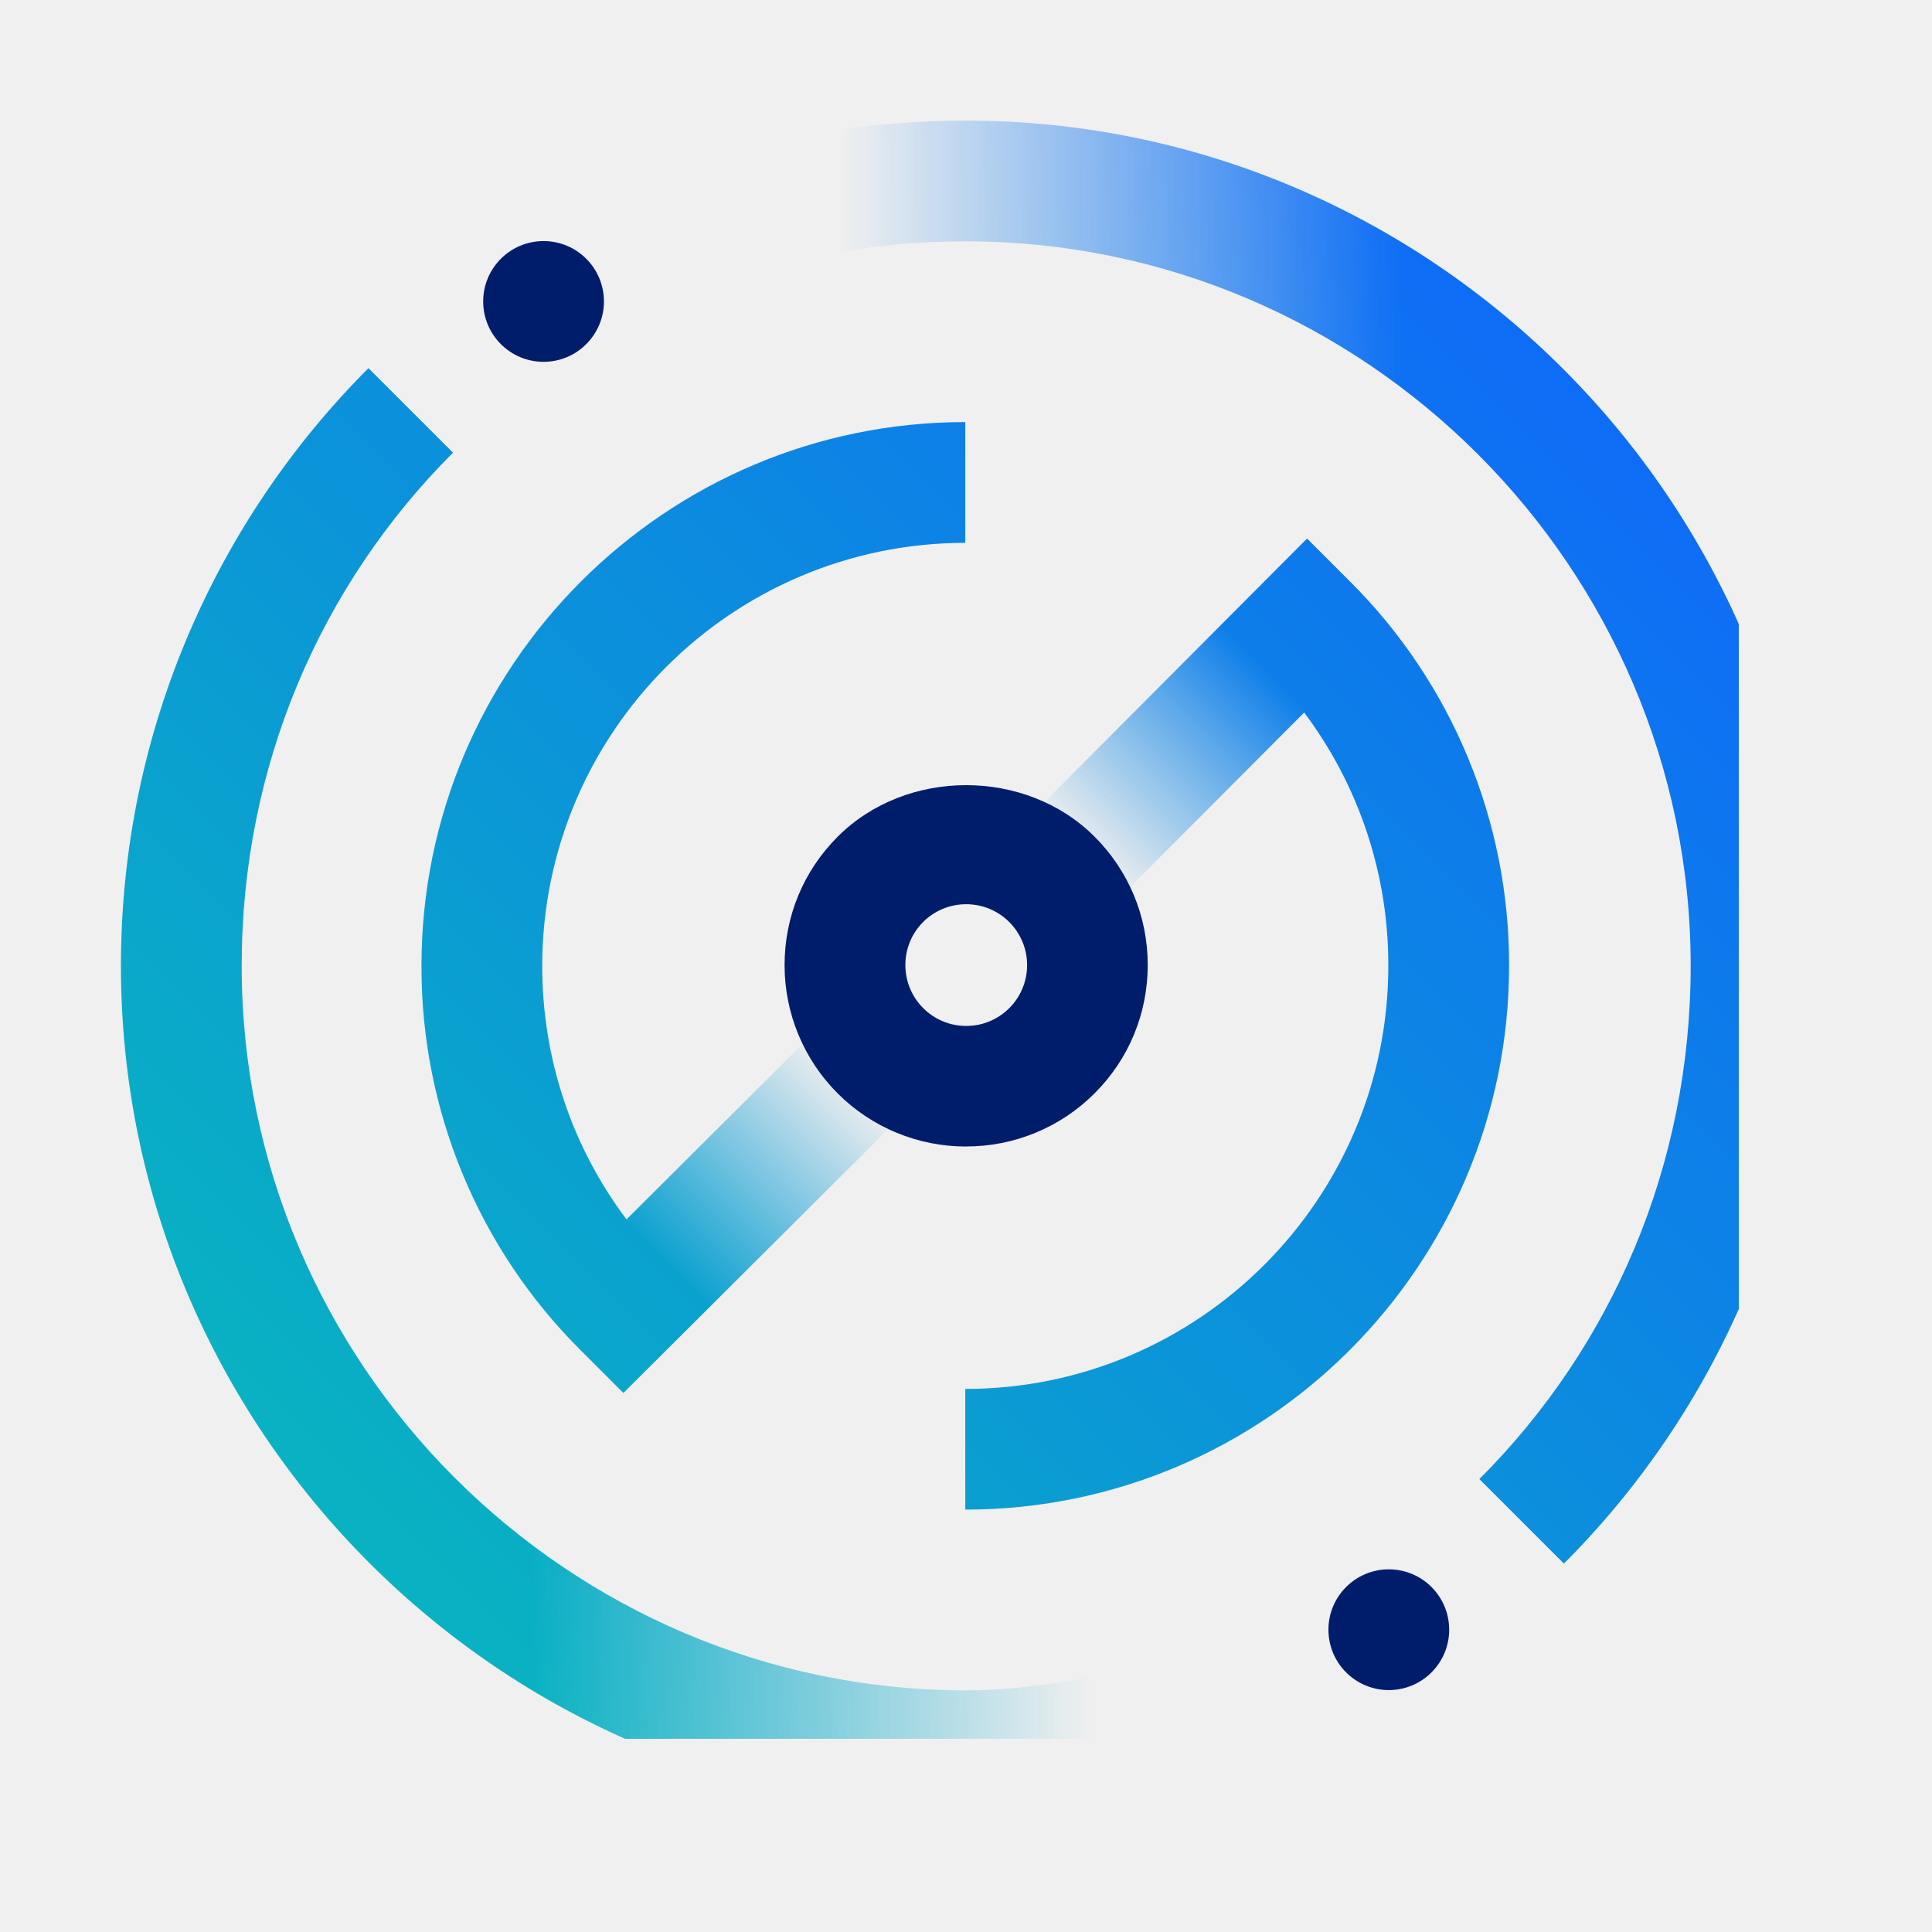
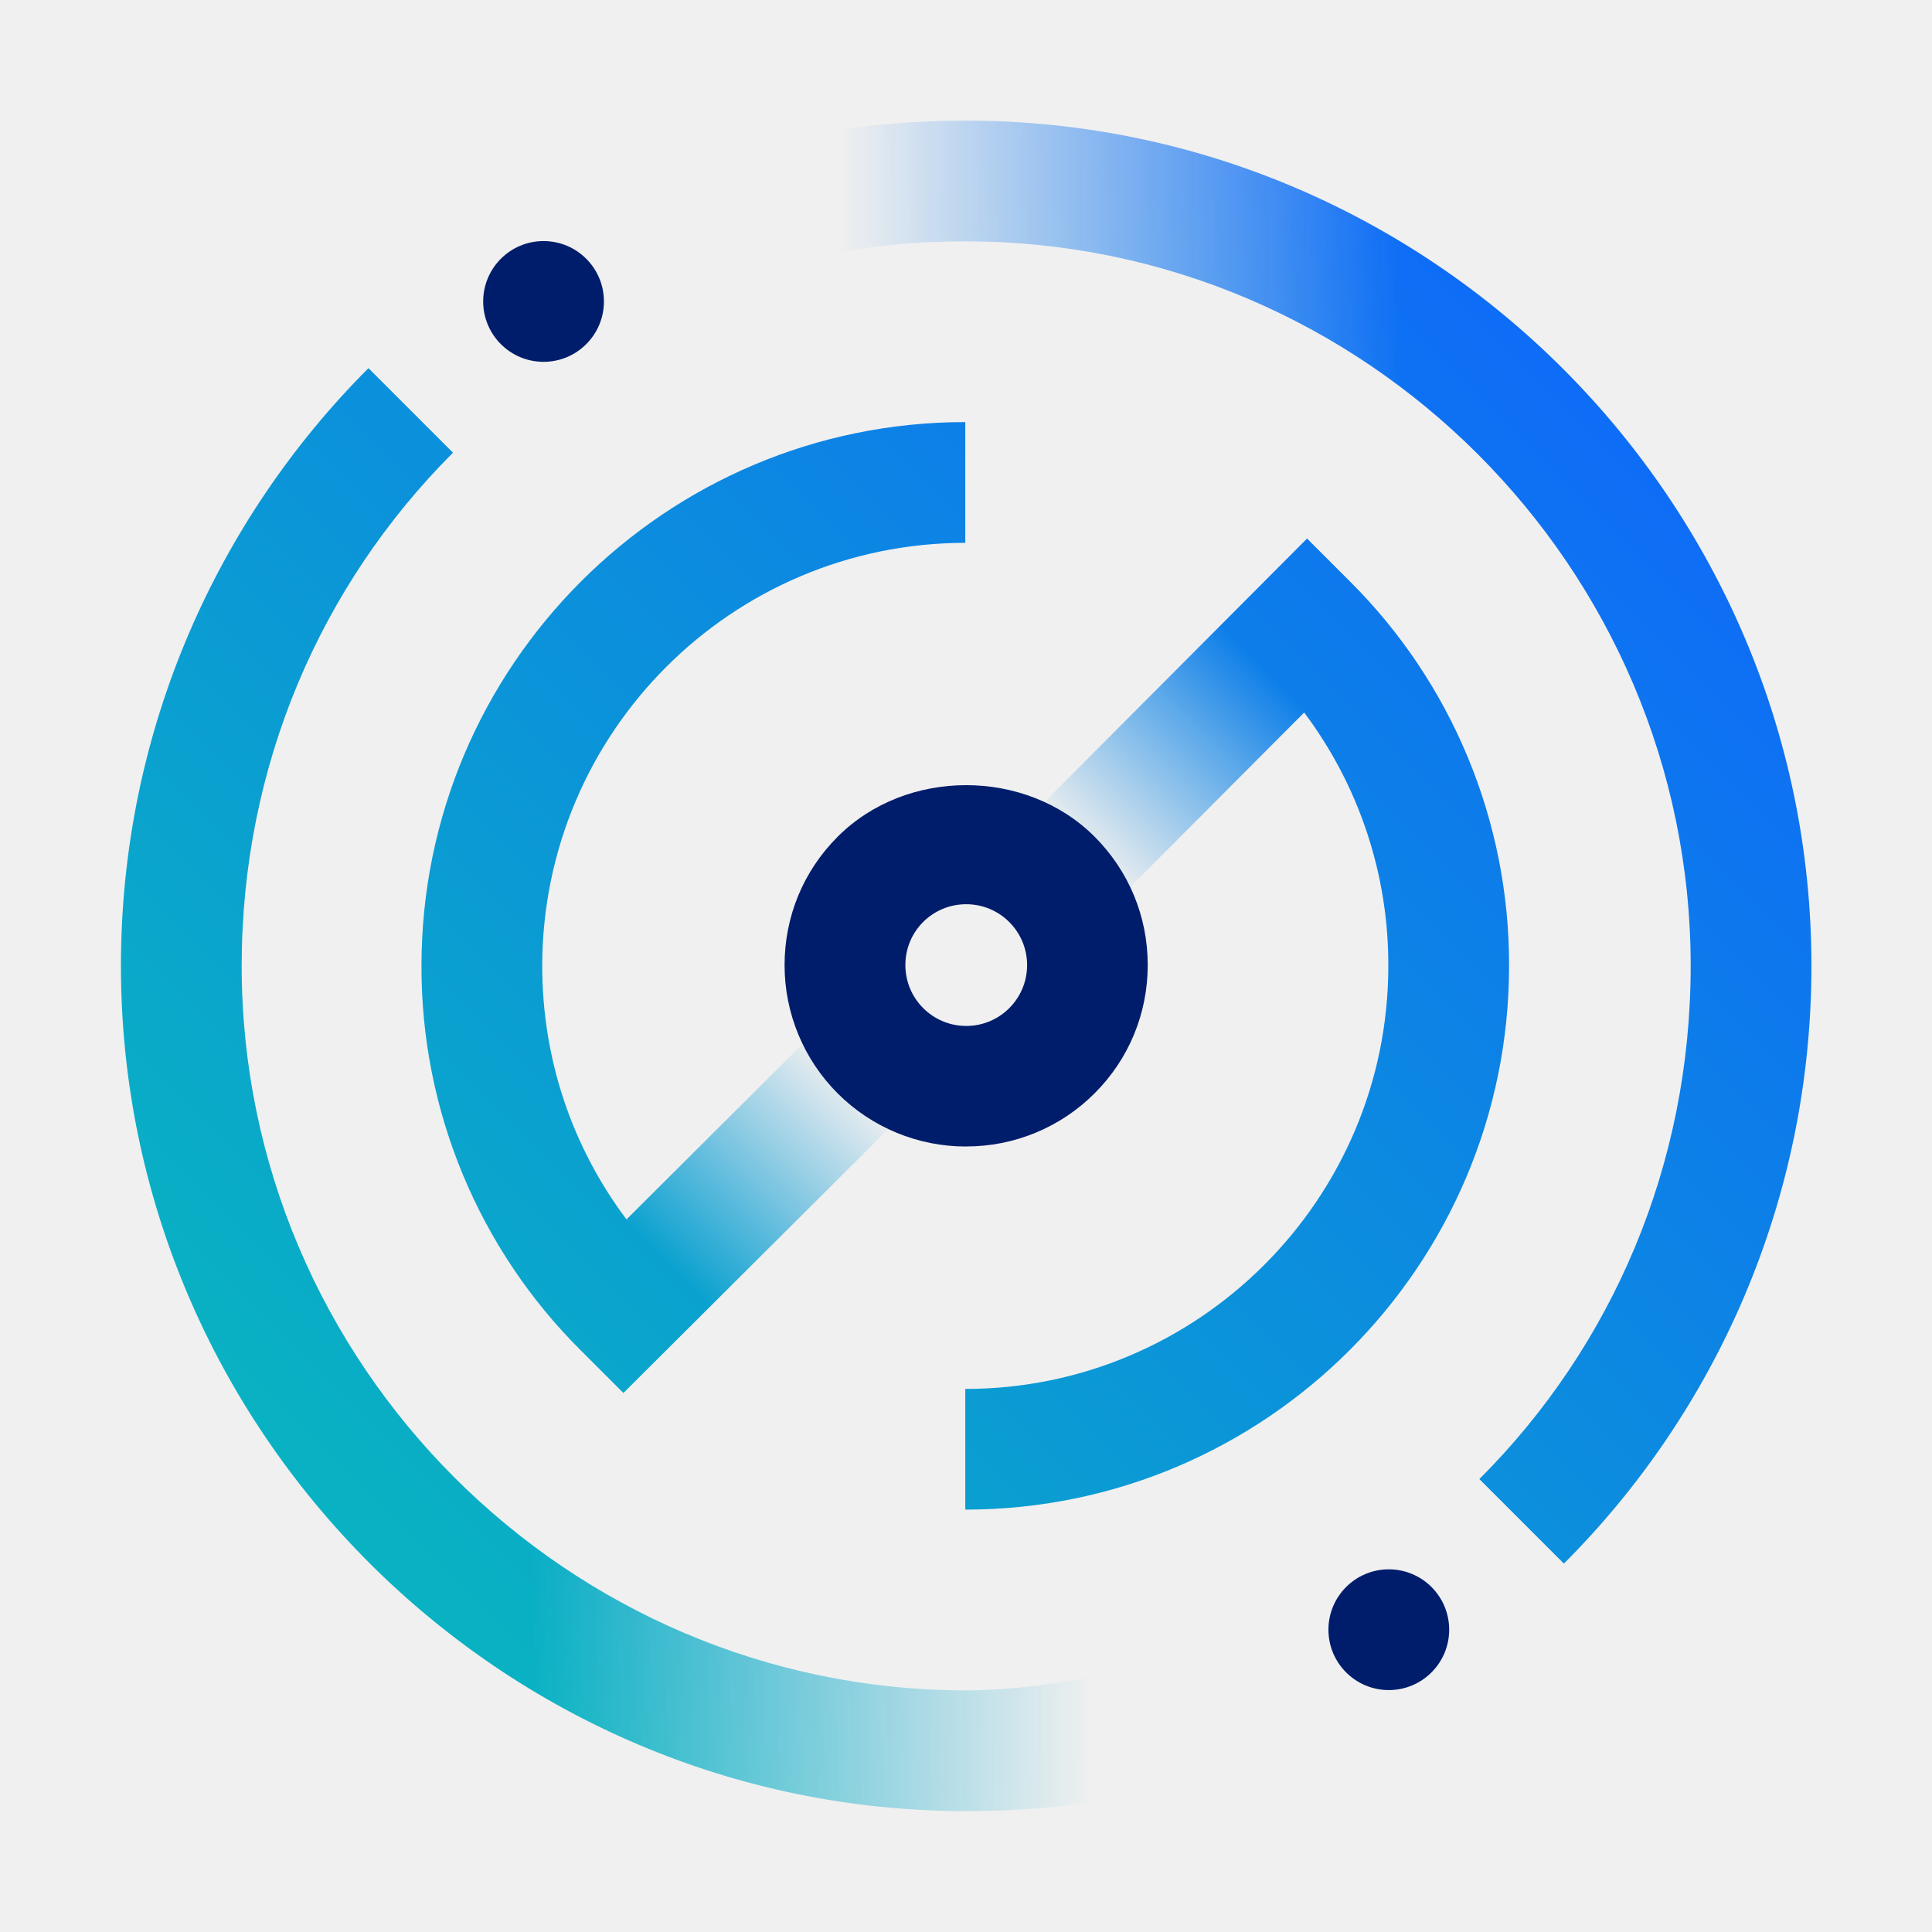
<svg xmlns="http://www.w3.org/2000/svg" xmlns:xlink="http://www.w3.org/1999/xlink" id="PowerVirtualizationCenter" viewBox="0 0 32 32">
  <defs>
-     <linearGradient id="l8uvjqhtra" x1="-1438.707" y1="692.59" x2="-1423.392" y2="692.59" gradientTransform="matrix(-1 0 0 1 -1414.582 -665.093)" gradientUnits="userSpaceOnUse">
+     <linearGradient id="jg2m6v2sfa" x1="-1438.707" y1="692.59" x2="-1423.392" y2="692.59" gradientTransform="matrix(-1 0 0 1 -1414.582 -665.093)" gradientUnits="userSpaceOnUse">
      <stop offset=".393" />
      <stop offset="1" stop-opacity="0" />
    </linearGradient>
-     <linearGradient id="db42aokvoc" x1="180.464" y1="-2151.59" x2="195.778" y2="-2151.59" gradientTransform="matrix(1 0 0 -1 -172.582 -2147.093)" xlink:href="#l8uvjqhtra" />
-     <linearGradient id="3digneeigb" x1="-841.123" y1="-1839.39" x2="-836.127" y2="-1839.39" gradientTransform="translate(851.43 1858.56)" gradientUnits="userSpaceOnUse">
+     <linearGradient id="dj3whpj4nc" x1="180.464" y1="-2151.59" x2="195.778" y2="-2151.59" gradientTransform="matrix(1 0 0 -1 -172.582 -2147.093)" xlink:href="#jg2m6v2sfa" />
+     <linearGradient id="ozaswacxtb" x1="-841.123" y1="-1839.39" x2="-836.127" y2="-1839.39" gradientTransform="translate(851.43 1858.56)" gradientUnits="userSpaceOnUse">
      <stop offset="0" stop-opacity="0" />
      <stop offset=".87" />
    </linearGradient>
-     <linearGradient id="7gqjienmod" x1="4484.278" y1="-2036.377" x2="4489.263" y2="-2036.377" gradientTransform="translate(-4467.596 2049.177)" xlink:href="#3digneeigb" />
-     <linearGradient id="yy24ac6cuf" x1="0" y1="32" x2="32" y2="0" gradientUnits="userSpaceOnUse">
+     <linearGradient id="raa01e4utd" x1="4484.278" y1="-2036.377" x2="4489.263" y2="-2036.377" gradientTransform="translate(-4467.596 2049.177)" xlink:href="#ozaswacxtb" />
+     <linearGradient id="2ppm2m436f" x1="0" y1="32" x2="32" y2="0" gradientUnits="userSpaceOnUse">
      <stop offset=".1" stop-color="#08bdba" />
      <stop offset=".9" stop-color="#0f62fe" />
    </linearGradient>
-     <mask id="gnvn2zzhce" width="32" height="32" maskUnits="userSpaceOnUse">
+     <mask id="wqrypk6ede" x="0" y="0" width="32" height="32" maskUnits="userSpaceOnUse">
      <path d="M13.003 4.398c1-.3 2-.4 3-.4 6.6 0 12 5.4 12 12 0 3.3-1.3 6.3-3.5 8.5l1.4 1.4c2.5-2.5 4.1-6 4.1-9.9 0-7.7-6.3-14-14-14-1 0-2 .1-3 .3v2.1zM19.003 27.598c-1 .2-2 .4-3 .4-6.6 0-12-5.4-12-12 0-3.3 1.3-6.3 3.5-8.5l-1.4-1.4c-2.5 2.5-4.1 6-4.1 9.9 0 7.7 6.3 14 14 14 1 0 2-.1 3-.3v-2.1z" style="fill:#fff" />
-       <path id="BottomMask" d="M8.003 23.998v7h12v-4l-12-3z" style="fill:url(#l8uvjqhtra)" />
-       <path id="TopMask" d="M24.003 7.998v-7h-12v4l12 3z" style="fill:url(#db42aokvoc)" />
+       <path id="BottomMask" d="M8.003 23.998v7h12v-4l-12-3z" style="fill:url(#jg2m6v2sfa)" />
+       <path id="TopMask" d="M24.003 7.998v-7h-12v4l12 3z" style="fill:url(#dj3whpj4nc)" />
      <g>
        <path d="m10.326 23.073-.706-.706a8.951 8.951 0 0 1-2.639-6.369c0-4.966 4.04-9.007 9.007-9.007v2a7.015 7.015 0 0 0-7.007 7.007c0 1.534.49 2.994 1.396 4.199l3.5-3.488 1.412 1.417-4.964 4.947zM15.988 25.005v-2c3.863 0 7.007-3.144 7.007-7.007a6.952 6.952 0 0 0-1.394-4.196l-3.471 3.482-1.416-1.412 4.935-4.952.708.708a8.95 8.95 0 0 1 2.638 6.369c0 4.967-4.04 9.007-9.007 9.007z" style="fill:#fff" />
-         <path transform="rotate(-45 12.805 19.17)" style="fill:url(#3digneeigb)" d="M10.307 17.905h4.996v2.531h-4.996z" />
-         <path transform="rotate(135 19.175 12.8)" style="fill:url(#7gqjienmod)" d="M16.683 11.534h4.985v2.531h-4.985z" />
+         <path transform="rotate(-45 12.805 19.17)" style="fill:url(#ozaswacxtb)" d="M10.307 17.905h4.996v2.531h-4.996z" />
+         <path transform="rotate(135 19.175 12.8)" style="fill:url(#raa01e4utd)" d="M16.683 11.534h4.985v2.531h-4.985z" />
      </g>
    </mask>
  </defs>
-   <g style="mask:url(#gnvn2zzhce)">
-     <path style="fill:url(#yy24ac6cuf)" d="M0 0h32v32H0z" />
+   <g style="fill:none;mask:url(#wqrypk6ede)">
+     <path style="fill:url(#2ppm2m436f)" d="M0 0h32v32H0z" />
  </g>
  <path d="M16.003 18.99a3.003 3.003 0 0 1-3.008-3.006c0-.804.312-1.559.881-2.127 1.137-1.137 3.116-1.136 4.253 0 .568.568.881 1.323.881 2.126s-.312 1.559-.881 2.127a2.999 2.999 0 0 1-2.126.879zm0-4.013a1.004 1.004 0 0 0-1.007 1.006 1.008 1.008 0 1 0 1.007-1.006z" style="fill:#001d6c" />
  <rect x="22.003" y="25.993" width="2" height="2" rx="1" ry="1" transform="rotate(90 23.003 26.993)" style="fill:#001d6c" />
  <rect x="8.003" y="3.993" width="2" height="2" rx="1" ry="1" transform="rotate(90 9.003 4.993)" style="fill:#001d6c" />
</svg>
